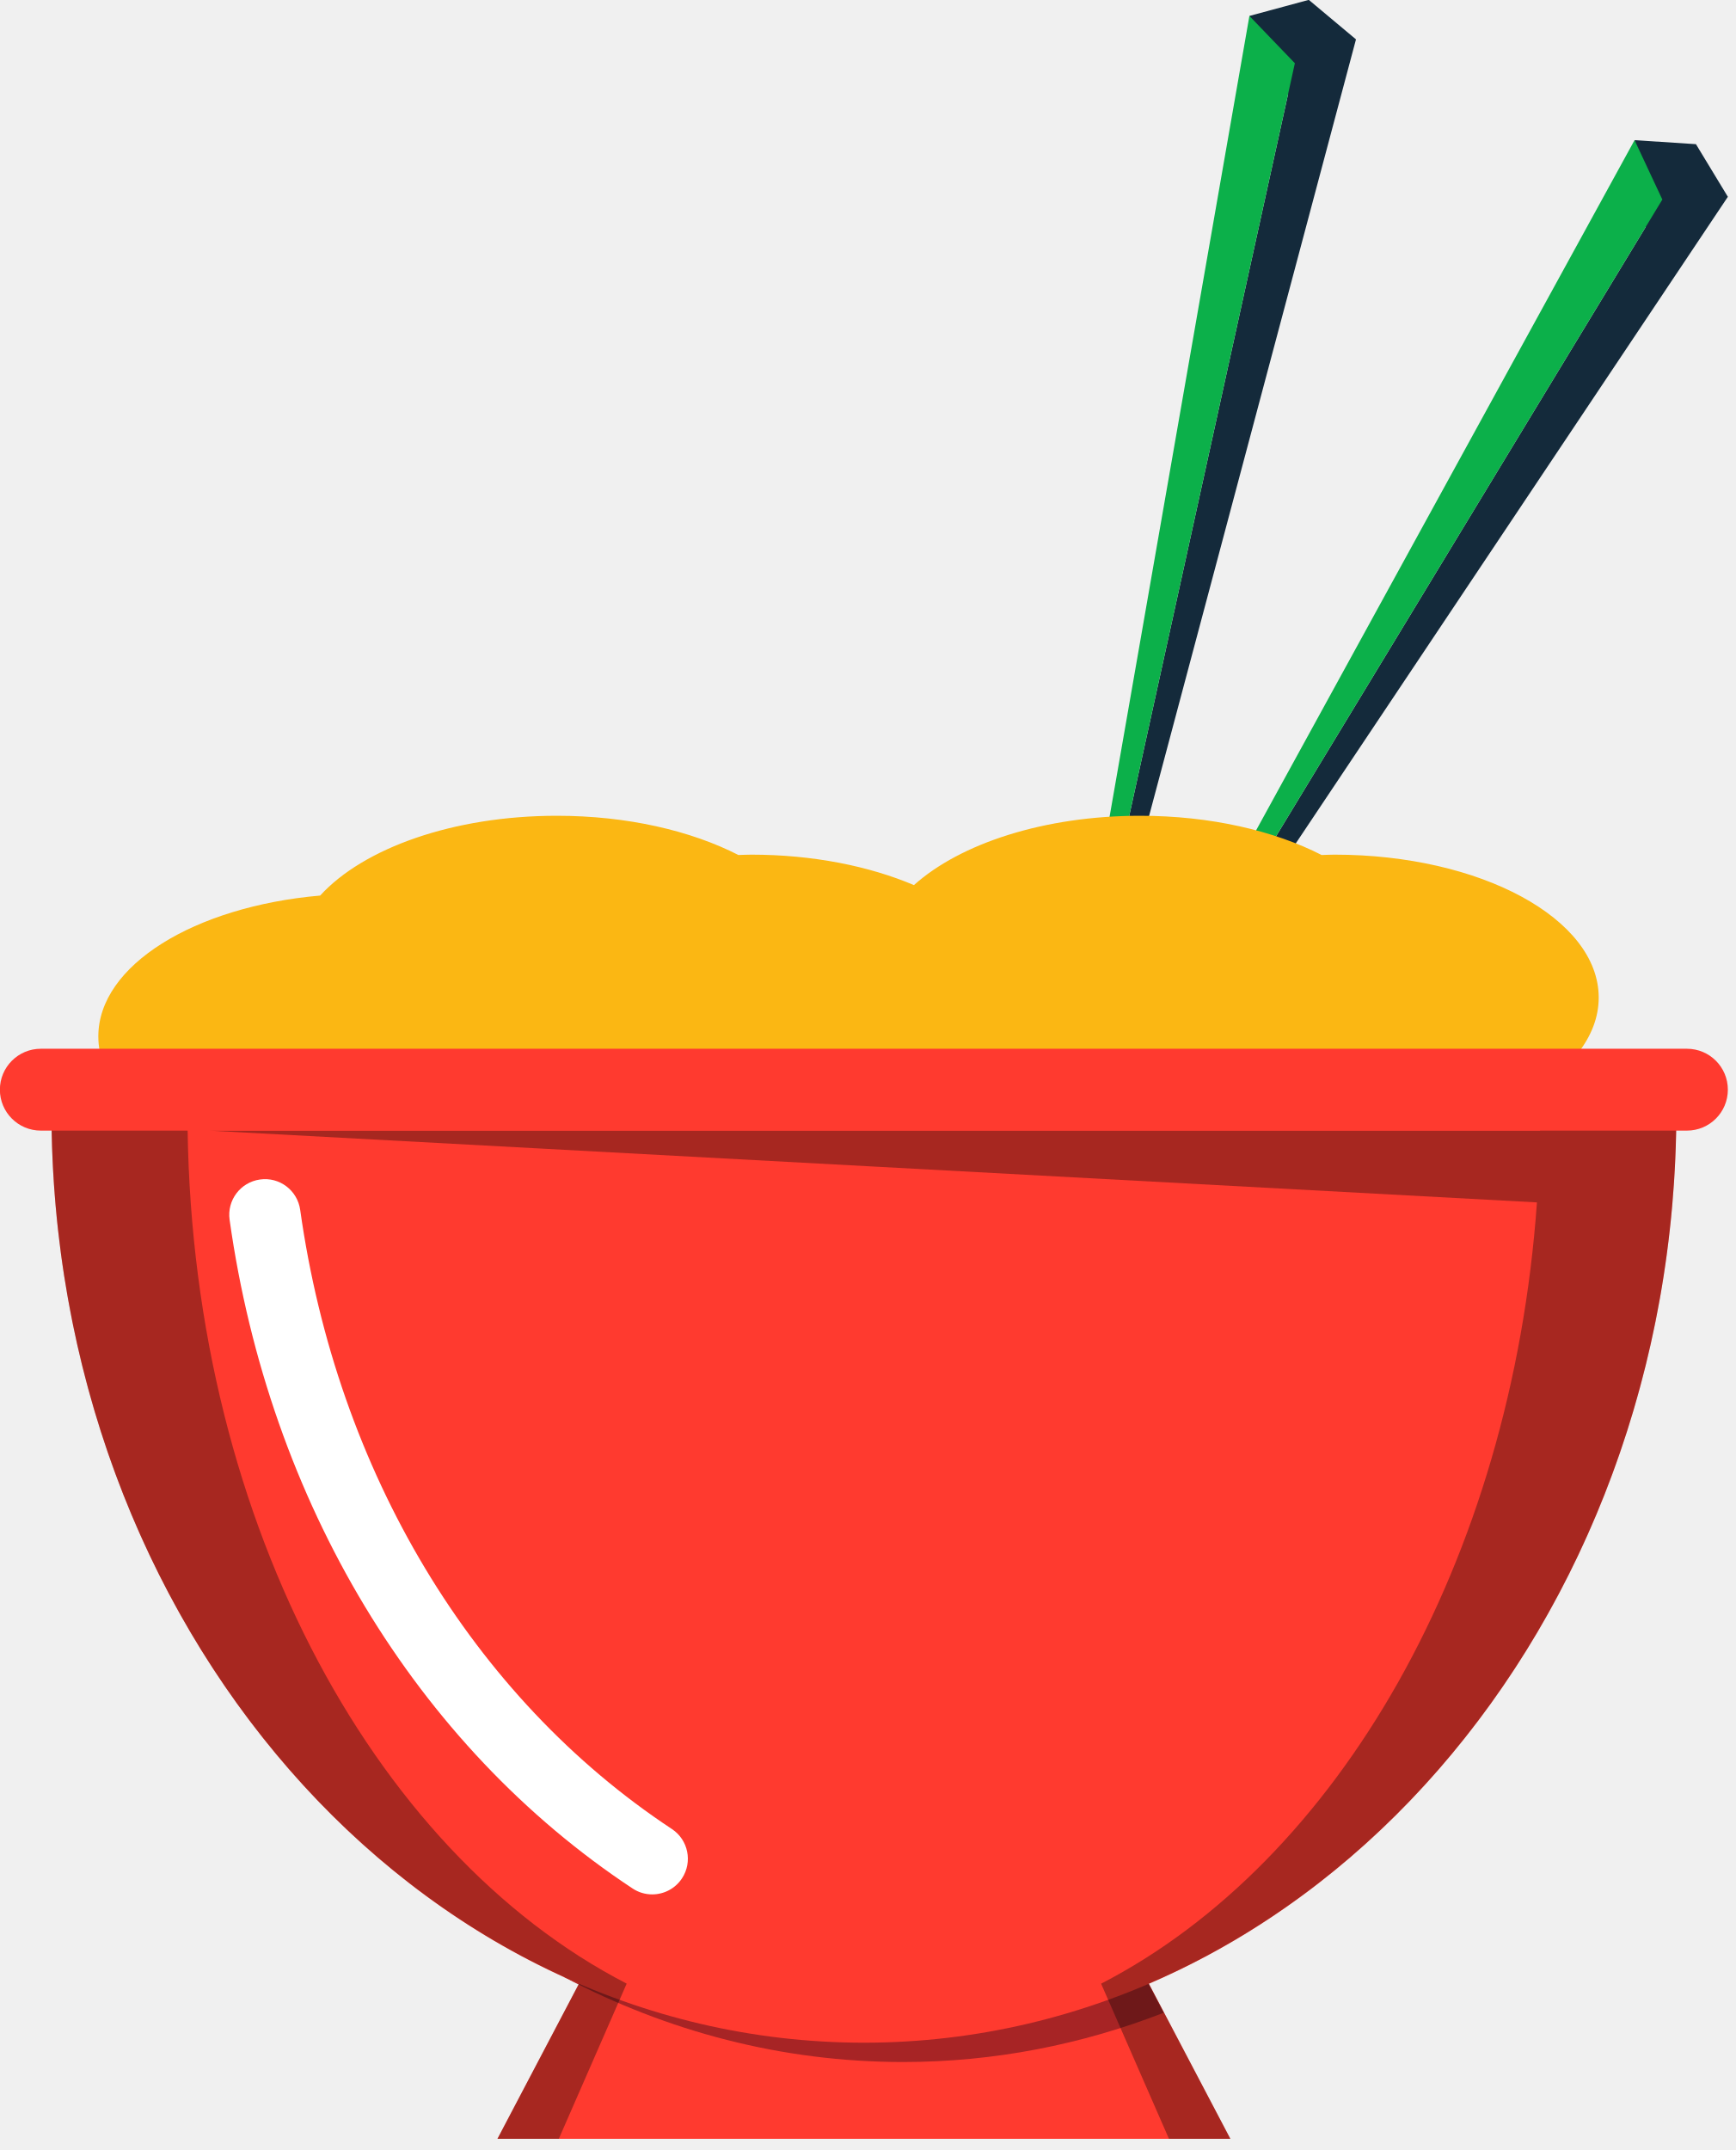
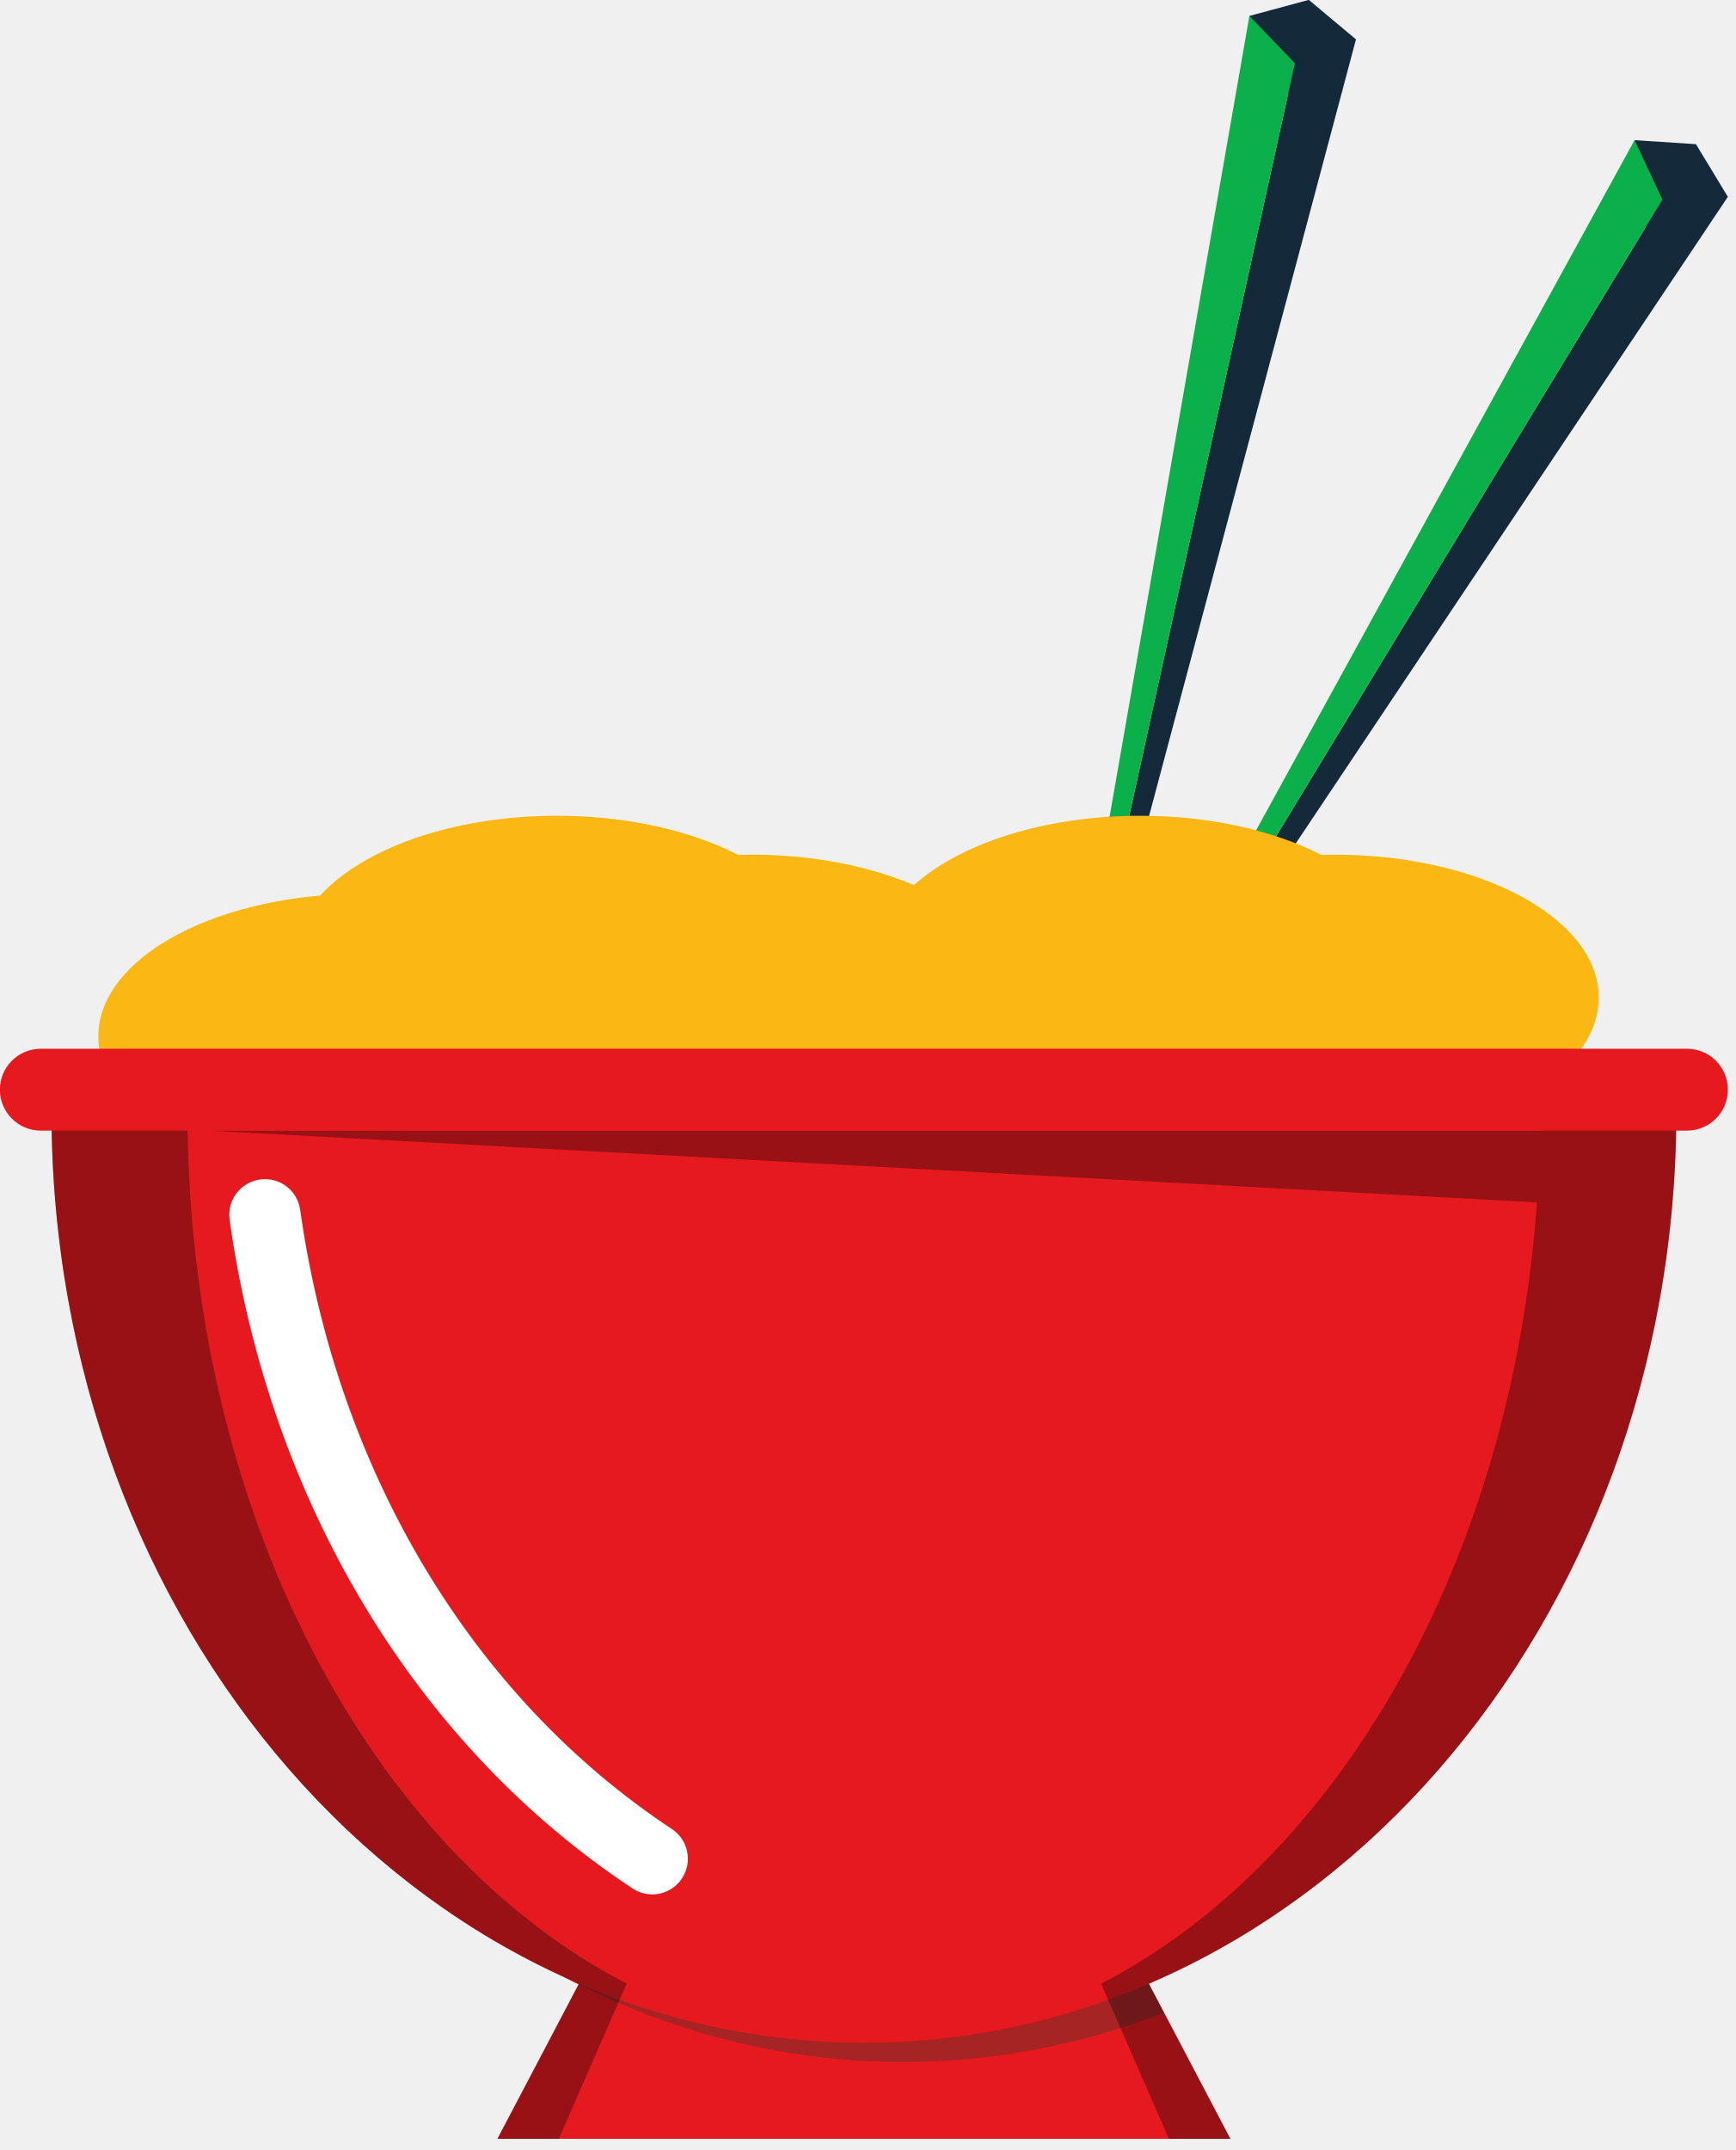
<svg xmlns="http://www.w3.org/2000/svg" preserveAspectRatio="xMidYMid" width="176" height="218" viewBox="0 0 176 218">
  <defs>
-     <style>.cls-3{fill:#142a3b}.cls-5{fill:#0cb04a}.cls-9{fill:#ff3a2f}.cls-10{fill:#a72425}.cls-11{fill:#fbb713}.cls-13{fill:#fff}.cls-14{fill:#020403;opacity:.35}</style>
+     <style>.cls-3{fill:#142a3b}.cls-5{fill:#0cb04a}.cls-9{fill:#e6191e}.cls-10{fill:#a72425}.cls-11{fill:#fbb713}.cls-13{fill:#fff}.cls-14{fill:#020403;opacity:.35}</style>
  </defs>
  <g id="group-147svg">
    <path d="M126.708 1.616s6.024-1.63 6.024-1.63 4.785 4.006 4.785 4.006S130.611 9.616 130.611 9.616 126.708 1.616 126.708 1.616z" id="path-1" class="cls-3" fill-rule="evenodd" />
    <path d="M131.319 6.41s-26.37 119.801-26.37 119.801S137.517 3.992 137.517 3.992 131.319 6.41 131.319 6.41z" id="path-2" class="cls-3" fill-rule="evenodd" />
    <path d="M131.319 6.41s-26.37 119.801-26.37 119.801S126.708 1.616 126.708 1.616 131.319 6.41 131.319 6.41z" id="path-3" class="cls-5" fill-rule="evenodd" />
    <path d="M165.769 14.211s6.226.407 6.226.407S175.231 19.954 175.231 19.954 166.882 23.044 166.882 23.044s-1.113-8.833-1.113-8.833z" id="path-4" class="cls-3" fill-rule="evenodd" />
    <path d="M168.587 20.234s-63.638 104.875-63.638 104.875S175.231 19.954 175.231 19.954 168.587 20.234 168.587 20.234z" id="path-5" class="cls-3" fill-rule="evenodd" />
    <path d="M168.587 20.234s-63.638 104.875-63.638 104.875 60.82-110.898 60.82-110.898S168.587 20.234 168.587 20.234z" id="path-6" class="cls-5" fill-rule="evenodd" />
    <path d="M110.719 190.117s-20.245.0-20.245.0-5.723.0-5.723.0-20.242.0-20.242.0-14.06 26.749-14.06 26.749 34.302.0 34.302.0 5.723.0 5.723.0 34.303.0 34.303.0-14.058-26.749-14.058-26.749z" id="path-7" class="cls-9" fill-rule="evenodd" />
    <path d="M63.558 188.39s-6.348 12.075-6.348 12.075C67.675 205.981 79.31 209.079 91.583 209.079 100.834 209.079 109.716 207.308 118.017 204.085L109.769 188.39s-20.245.0-20.245.0-5.724.0-5.724.0-20.242.0-20.242.0z" id="path-8" class="cls-10" fill-rule="evenodd" />
    <path d="M135.342 86.658C134.9 86.658 134.47 86.683 134.032 86.694 129.231 84.234 122.763 82.715 115.626 82.715 105.881 82.715 97.376 85.538 92.688 89.745 88.139 87.817 82.422 86.658 76.194 86.658 75.753 86.658 75.322 86.683 74.885 86.694 70.083 84.234 63.616 82.715 56.478 82.715 45.935 82.715 36.841 86.017 32.469 90.805 19.719 91.918 9.972 97.88 9.972 105.09 9.972 113.091 21.967 119.577 36.763 119.577 46.508 119.577 55.013 116.753 59.701 112.546 64.251 114.475 69.967 115.632 76.194 115.632 76.637 115.632 77.068 115.61 77.505 115.598 82.306 118.058 88.774 119.577 95.91 119.577 105.656 119.577 114.16 116.753 118.848 112.546 123.398 114.475 129.114 115.632 135.342 115.632c14.796.0 26.791-6.485 26.791-14.485C162.133 93.145 150.138 86.658 135.342 86.658z" id="path-9" class="cls-11" fill-rule="evenodd" />
    <path d="M170.009 112.639c0 52.181-36.891 94.48-82.394 94.48-45.505.0-82.395-42.299-82.395-94.48H170.009z" id="path-10" class="cls-9" fill-rule="evenodd" />
    <path d="M66.143 192.083C65.46 192.083 64.768 191.891 64.155 191.484c-21.953-14.495-36.849-39.208-40.87-67.804C23.006 121.703 24.385 119.874 26.362 119.597 28.34 119.31 30.165 120.696 30.444 122.674c3.731 26.543 17.471 49.424 37.693 62.778C69.803 186.551 70.262 188.795 69.162 190.459 68.467 191.513 67.317 192.083 66.143 192.083z" id="path-11" class="cls-13" fill-rule="evenodd" />
    <path d="M19.013 112.639s-13.795.0-13.795.0c0 40.523 22.25 75.071 53.5 88.49L50.449 216.866s6.222.0 6.222.0 6.883-15.737 6.883-15.737c-26.016-13.419-44.541-47.967-44.541-88.49z" id="path-12" class="cls-14" fill-rule="evenodd" />
    <path d="M170.008 112.639s-13.797.0-13.797.0C156.211 113.31 156.192 113.974 156.183 114.639H21.205S155.87 121.918 155.87 121.918C153.289 158.372 135.676 188.75 111.67 201.135l6.881 15.731s6.226.0 6.226.0-8.267-15.731-8.267-15.731c31.248-13.425 53.498-47.973 53.498-88.496z" id="path-13" class="cls-14" fill-rule="evenodd" />
    <path d="M175.231 110.489C175.231 112.782 173.373 114.639 171.08 114.639H4.141C1.849 114.639-.011 112.782-.011 110.489-.011 108.194 1.849 106.339 4.141 106.339H171.08C173.373 106.339 175.231 108.194 175.231 110.489z" id="path-14" class="cls-9" fill-rule="evenodd" />
  </g>
</svg>
